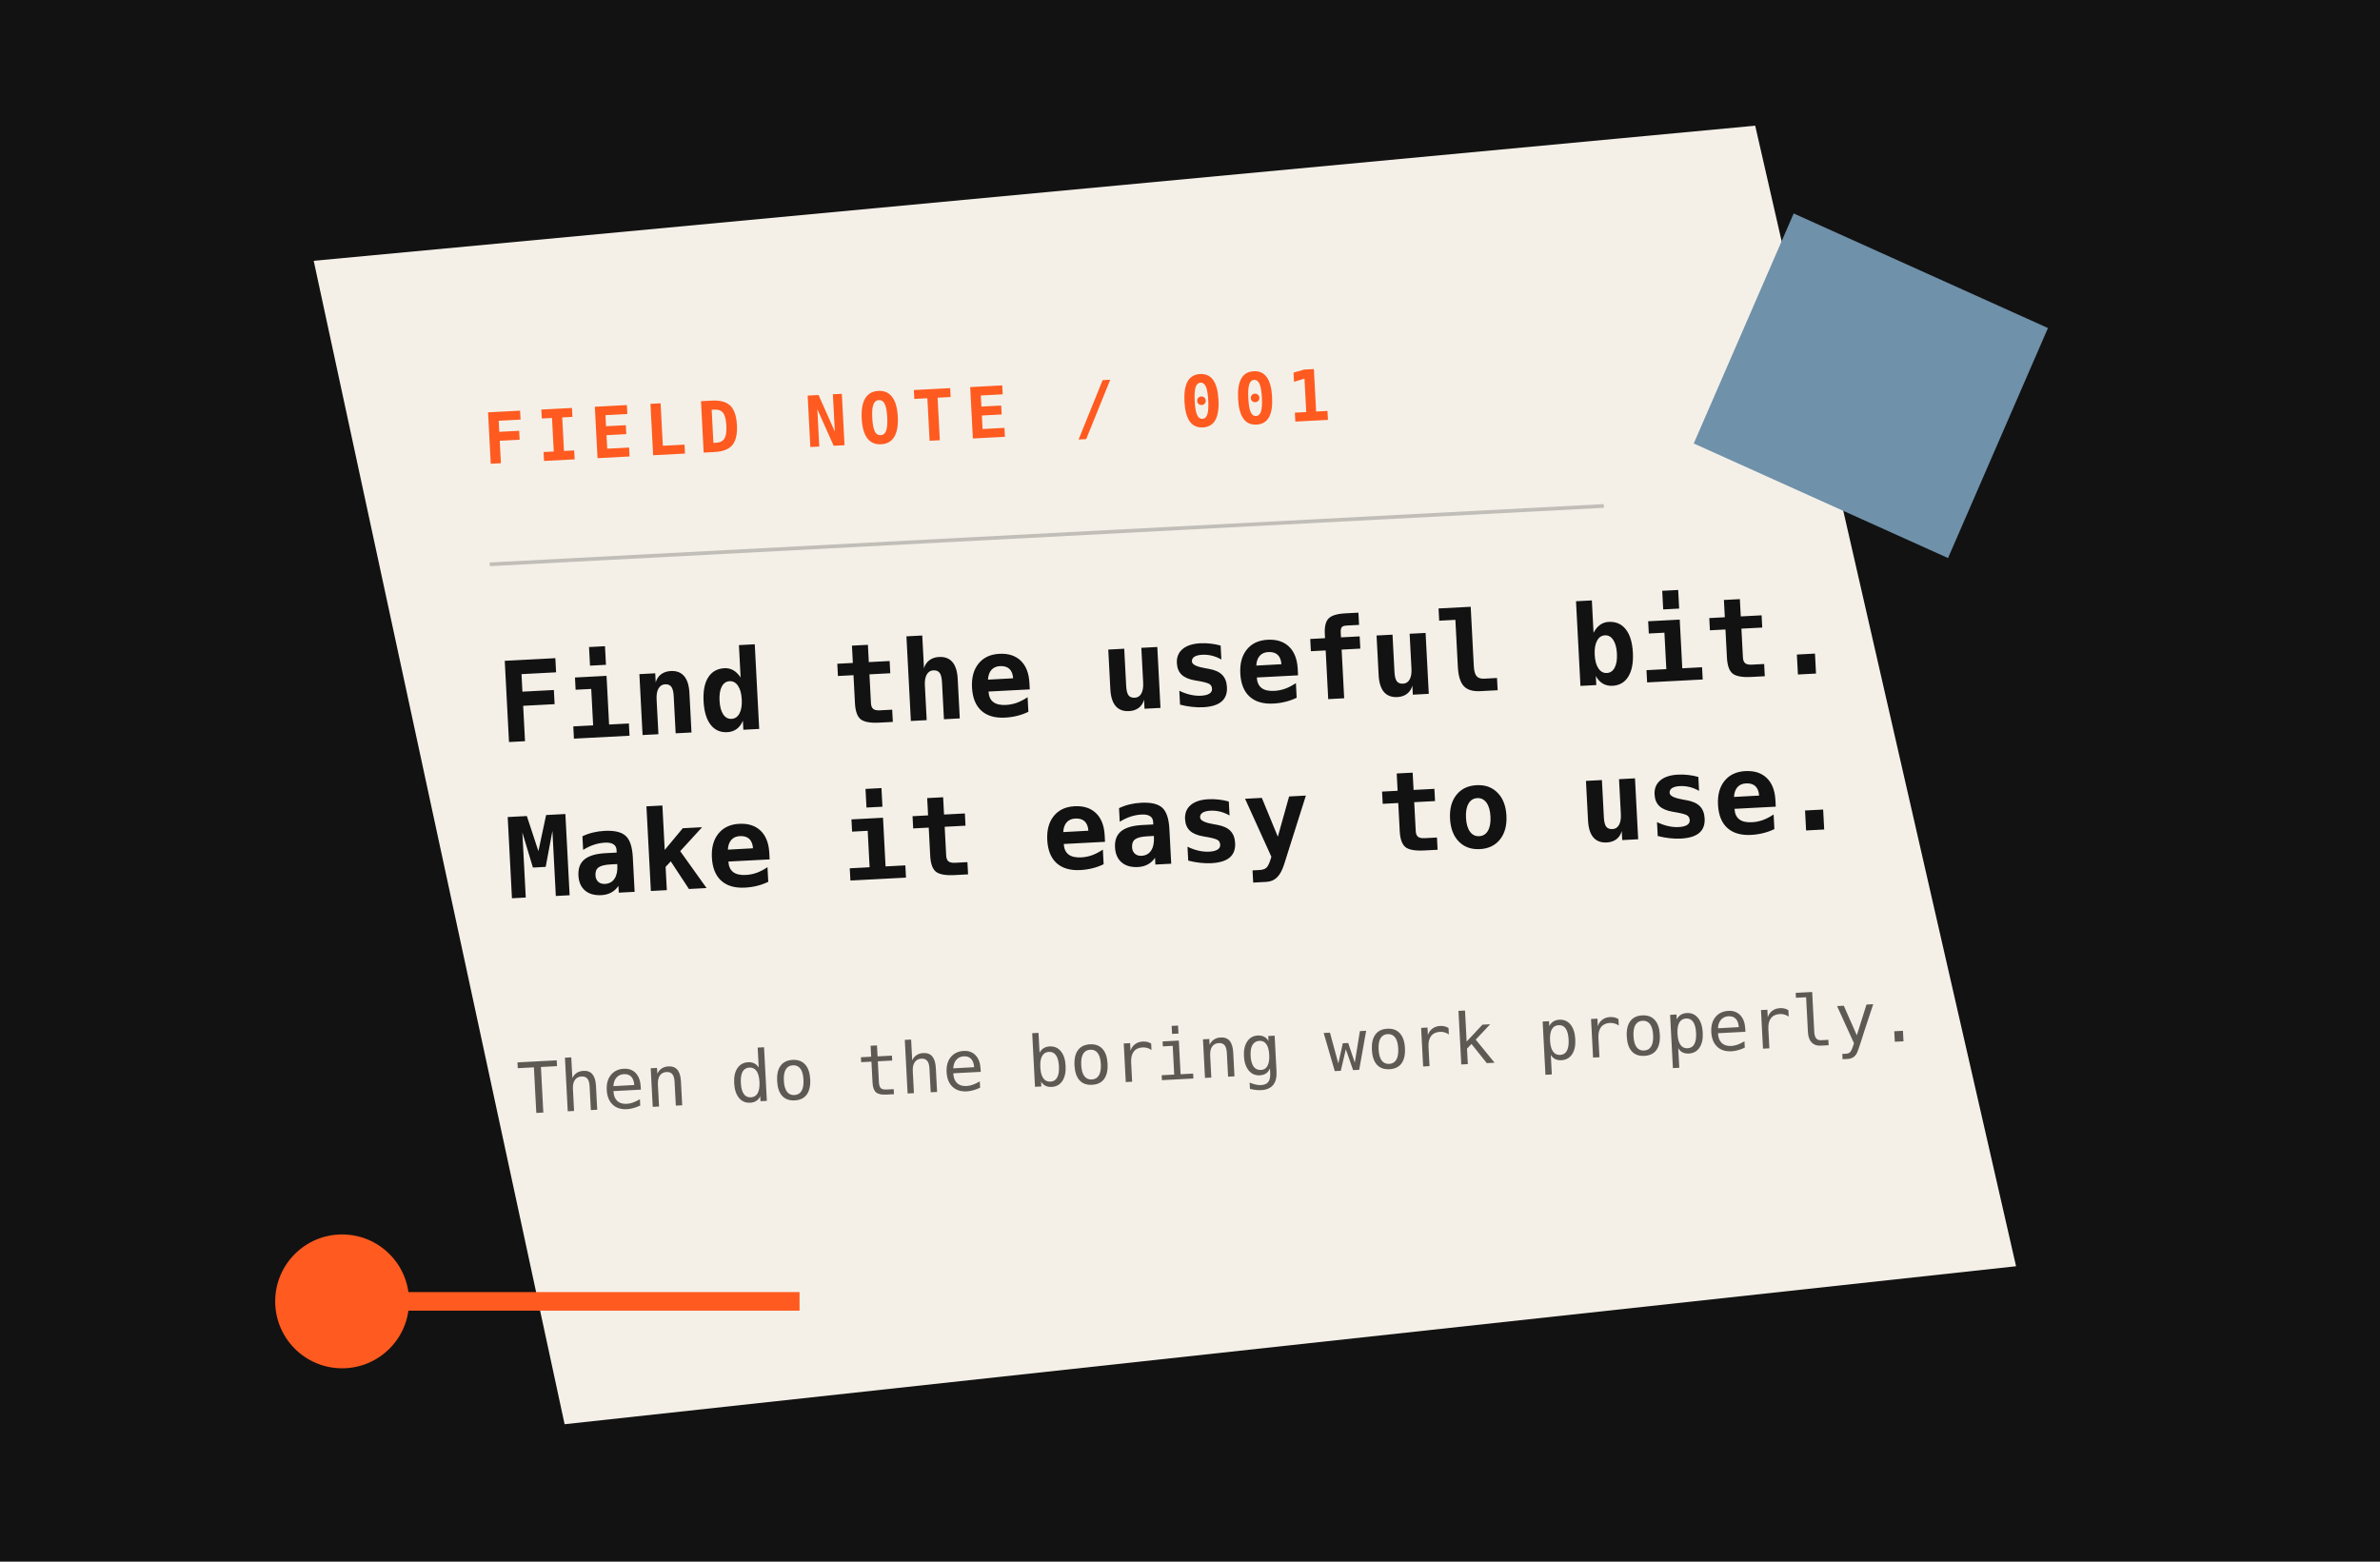
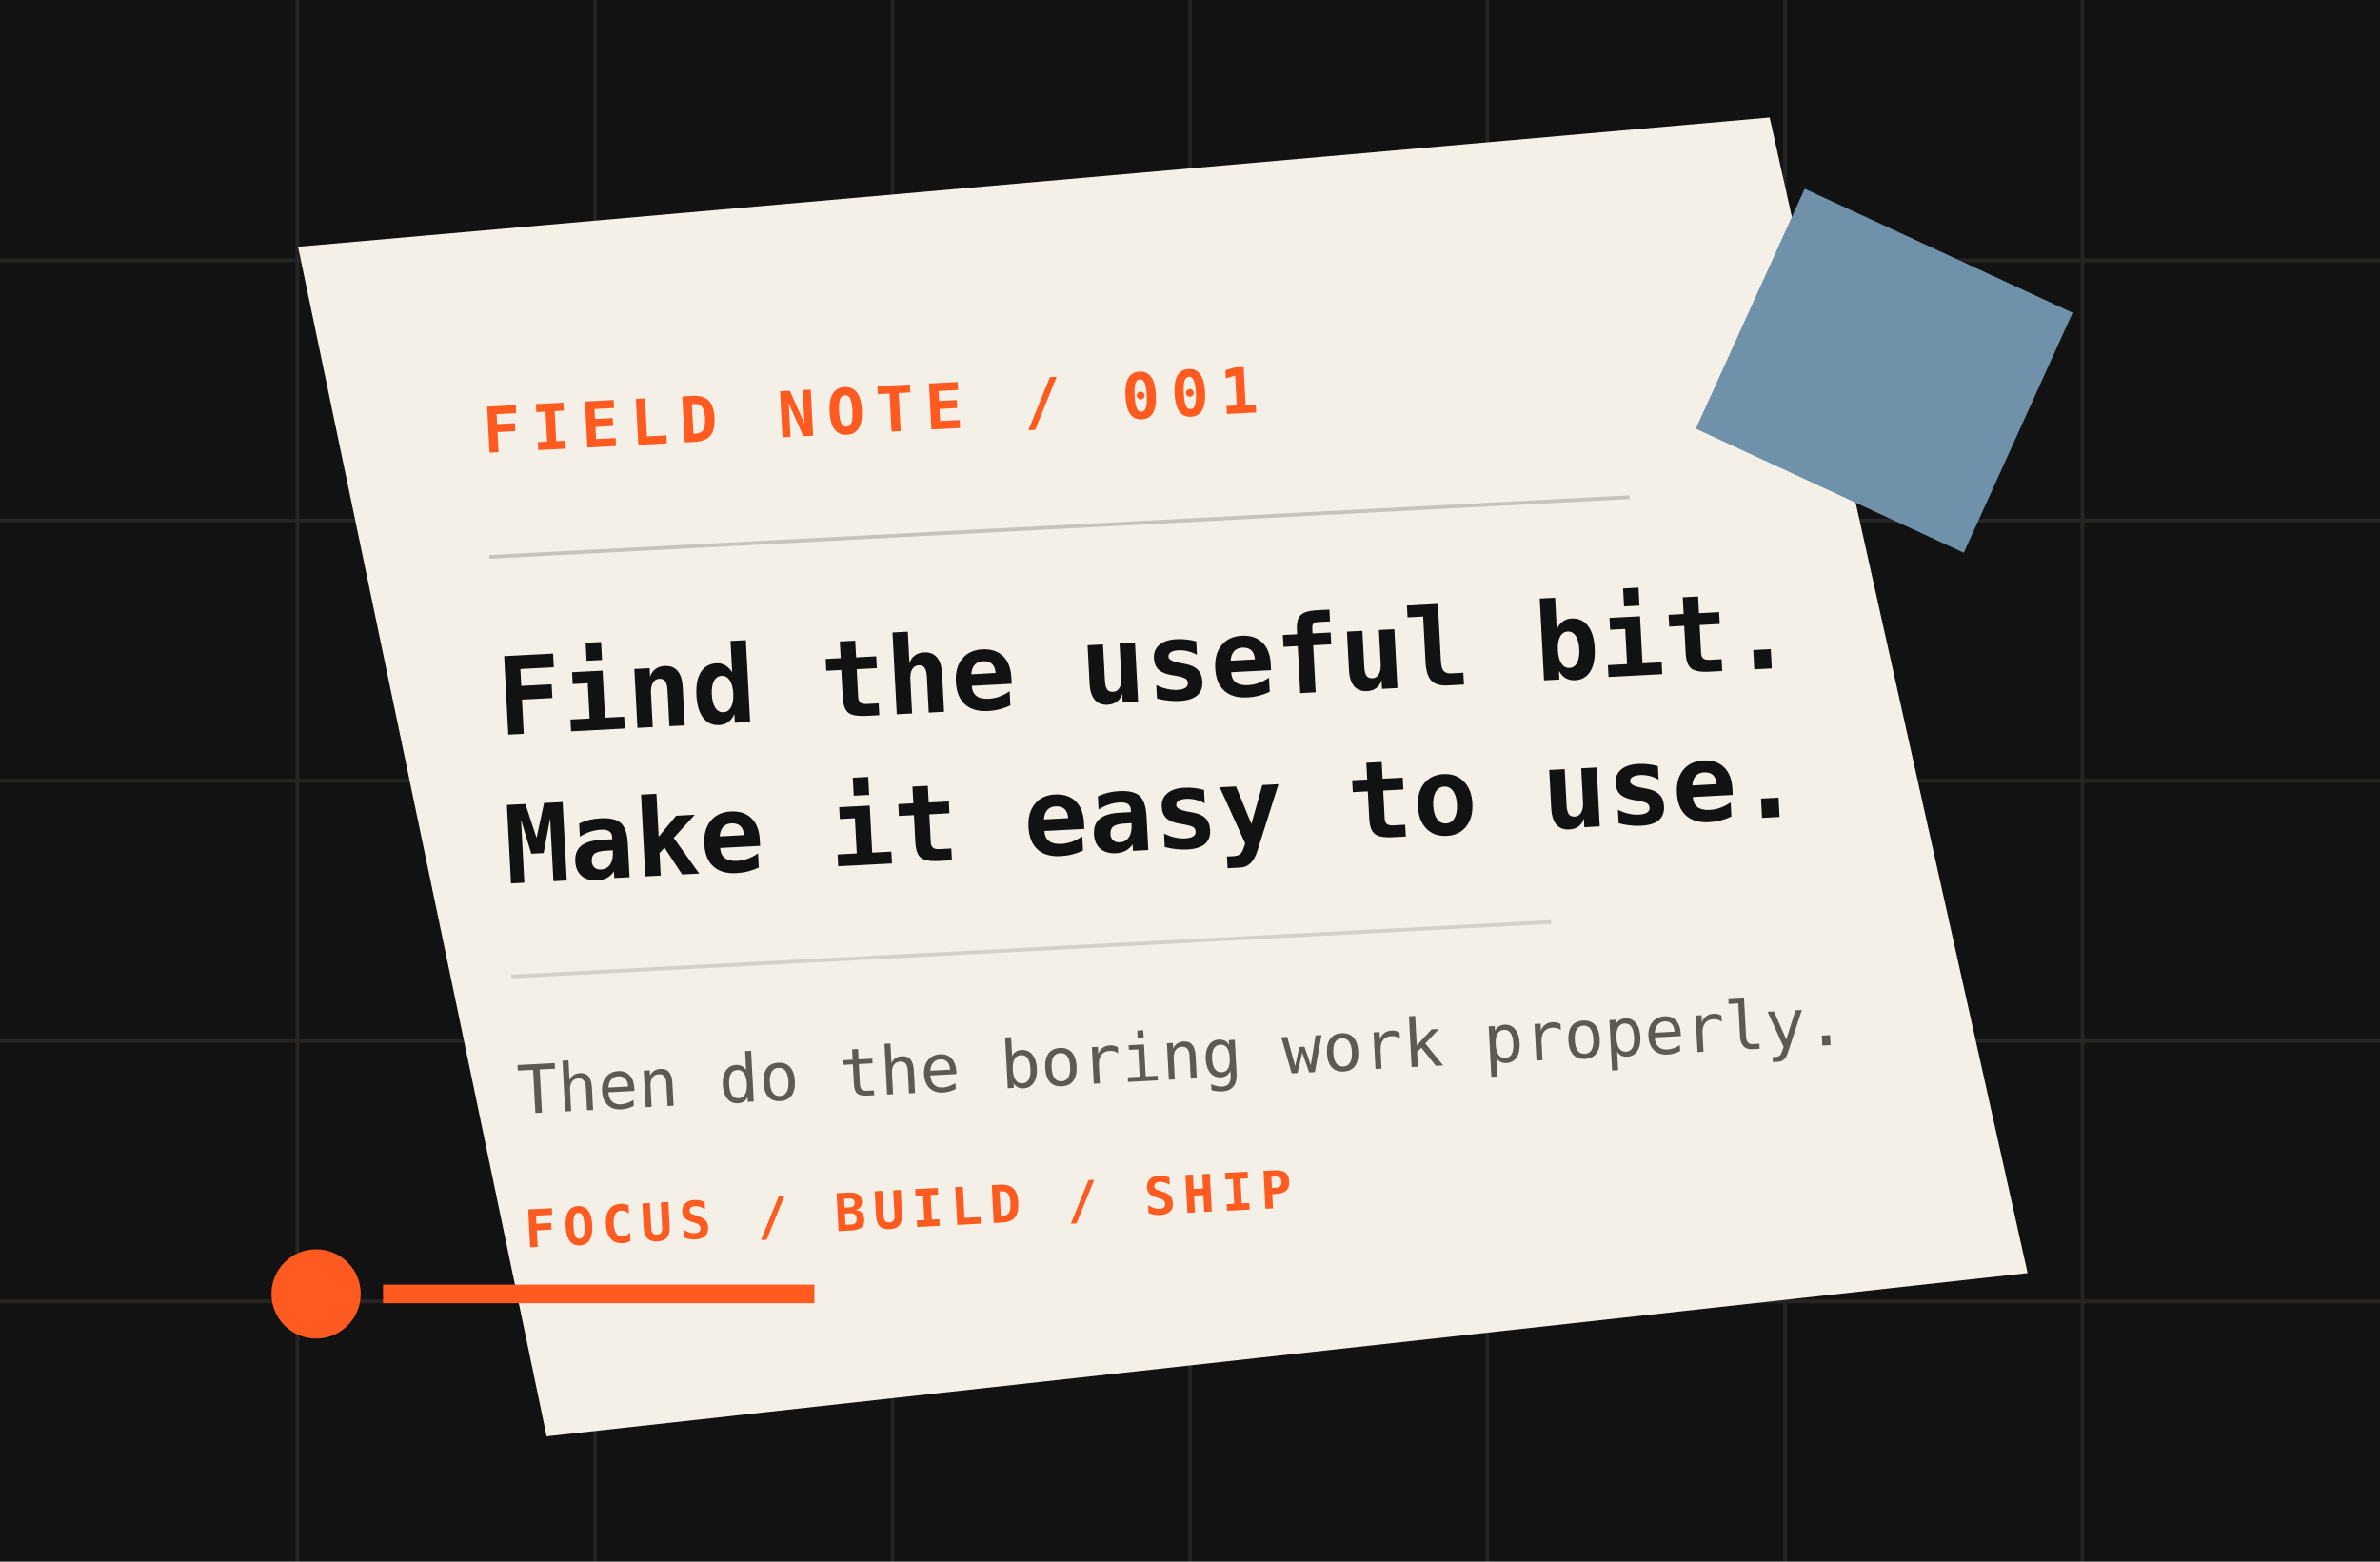
<svg xmlns="http://www.w3.org/2000/svg" viewBox="0 0 640 420" role="img" aria-labelledby="title desc">
  <rect width="640" height="420" fill="#121212" />
-   <path d="m92 58 389-16 54 310-392 22z" fill="#f4f0e8" transform="rotate(-3 320 210)" />
-   <path d="m476 62 72 21-18 65-72-21z" fill="#6f91aa" transform="rotate(8 512 105)" />
+   <g stroke="#f4f0e8" stroke-opacity=".09">
+     <path d="M0 70h640M0 140h640M0 210h640M0 280h640M0 350h640M80 0v420M160 0v420M240 0v420M320 0v420M400 0v420M480 0v420M560 0v420" />
+   </g>
+   <path d="m88 54 397-14 53 314-400 23z" fill="#f4f0e8" transform="rotate(-3 320 210)" />
+   <path d="m478 55 76 23-20 68-76-23z" fill="#6f91aa" transform="rotate(8 512 105)" />
  <g transform="rotate(-3 320 210)" font-family="monospace">
-     <text x="135" y="115" fill="#ff5a1f" font-size="19" font-weight="700" letter-spacing="3">FIELD NOTE / 001</text>
-     <path d="M135 142h300" stroke="#121212" stroke-opacity=".22" />
-     <text x="135" y="190" fill="#121212" font-size="30" font-weight="700">Find the useful bit.</text>
-     <text x="135" y="232" fill="#121212" font-size="30" font-weight="700">Make it easy to use.</text>
-     <text x="135" y="290" fill="#5d5a54" font-size="19">Then do the boring work properly.</text>
+     <text x="135" y="112" fill="#ff5a1f" font-size="17" font-weight="700" letter-spacing="3">FIELD NOTE / 001</text>
+     <path d="M135 140h307" stroke="#121212" stroke-opacity=".2" />
+     <text x="135" y="188" fill="#121212" font-size="29" font-weight="700">Find the useful bit.</text>
+     <text x="135" y="228" fill="#121212" font-size="29" font-weight="700">Make it easy to use.</text>
+     <path d="M135 253h280" stroke="#121212" stroke-opacity=".14" />
+     <text x="135" y="290" fill="#5d5a54" font-size="18">Then do the boring work properly.</text>
+     <text x="135" y="326" fill="#ff5a1f" font-size="14" font-weight="700" letter-spacing="2">FOCUS / BUILD / SHIP</text>
  </g>
-   <circle cx="92" cy="350" r="18" fill="#ff5a1f" />
-   <path d="M105 350h110" stroke="#ff5a1f" stroke-width="5" />
+   <circle cx="85" cy="348" r="12" fill="#ff5a1f" />
+   <path d="M103 348h116" stroke="#ff5a1f" stroke-width="5" />
</svg>
